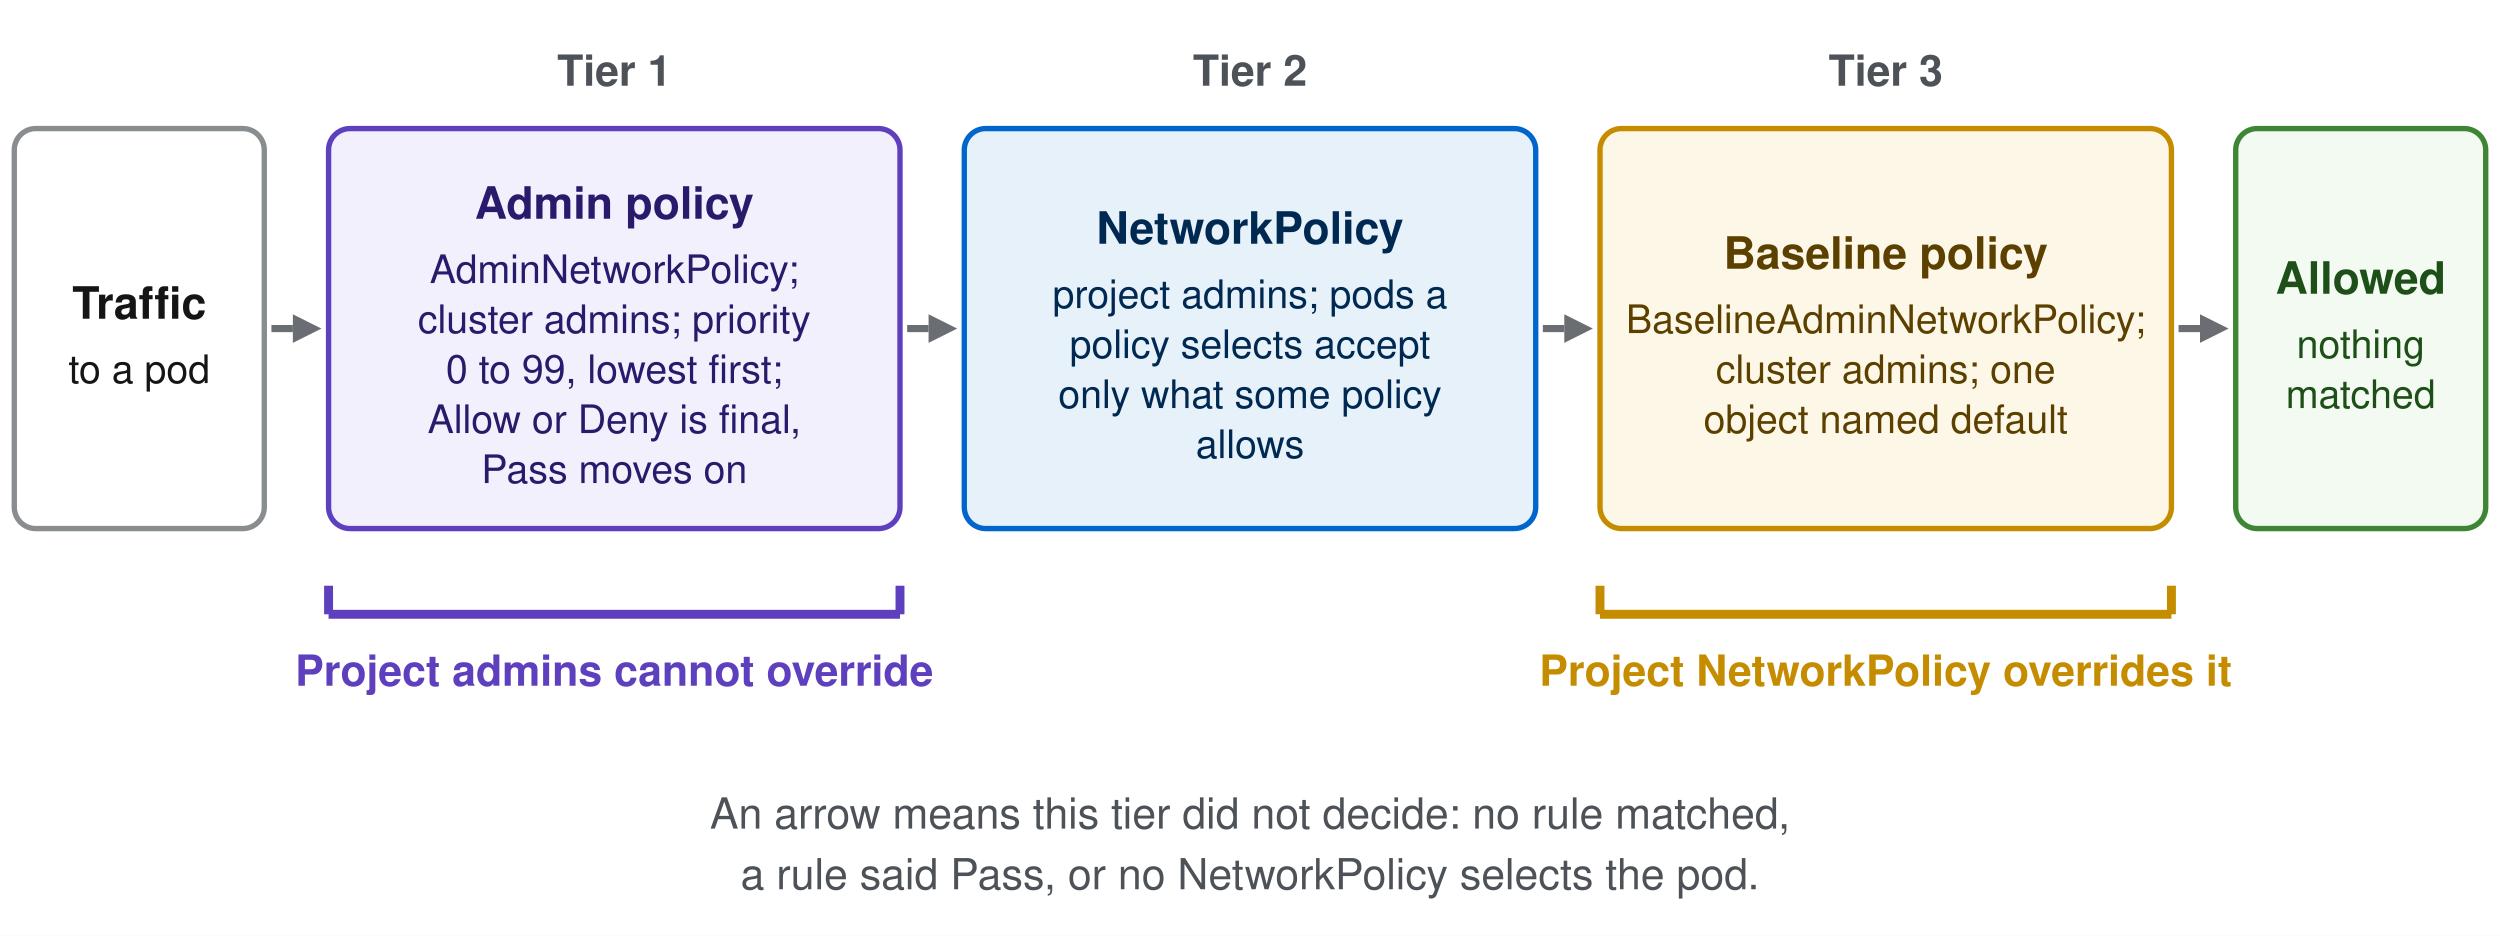
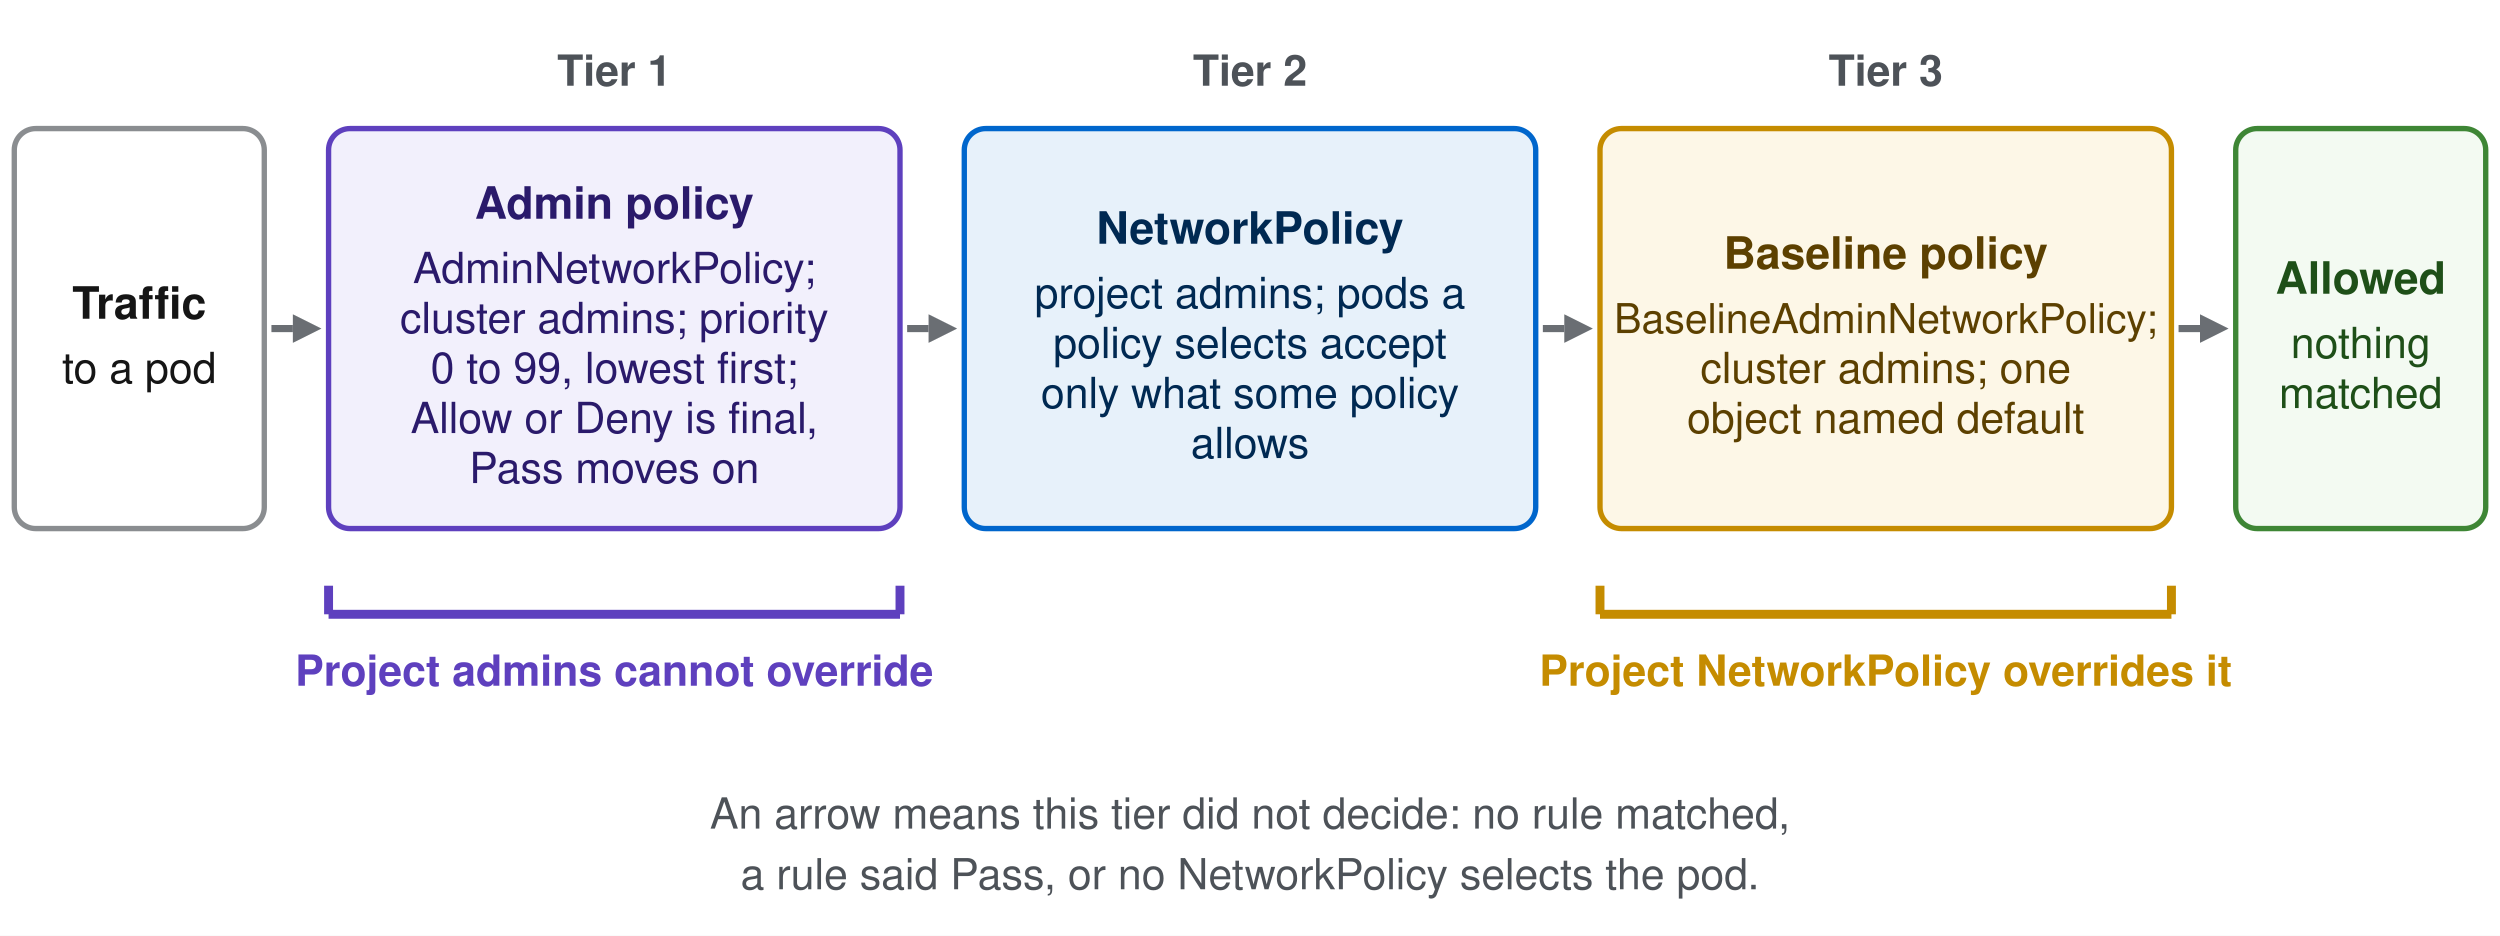
<svg xmlns="http://www.w3.org/2000/svg" width="700" height="262" viewBox="0 0 700 262">
  <rect x="0" y="0" width="700" height="262" fill="#ffffff" />
  <rect x="4" y="36" width="70" height="112" rx="6" fill="#ffffff" stroke="#8a8d90" stroke-width="1.5" />
  <text x="39.0" y="89.25" font-family="Red Hat Text, Helvetica, Arial, sans-serif" font-size="12.5" font-weight="bold" fill="#151515" text-anchor="middle">Traffic</text>
-   <text x="39.0" y="107.25" font-family="Red Hat Text, Helvetica, Arial, sans-serif" font-size="11" font-weight="normal" fill="#151515" text-anchor="middle">to a pod</text>
+   <text x="39.0" y="107.25" font-family="Red Hat Text, Helvetica, Arial, sans-serif" font-size="12" font-weight="normal" fill="#151515" text-anchor="middle">to a pod</text>
  <rect x="92" y="36" width="160" height="112" rx="6" fill="#f2f0fc" stroke="#5e40be" stroke-width="1.5" />
  <text x="172.0" y="61.25" font-family="Red Hat Text, Helvetica, Arial, sans-serif" font-size="12.5" font-weight="bold" fill="#2a1a6b" text-anchor="middle">Admin policy</text>
-   <text x="172.0" y="79.25" font-family="Red Hat Text, Helvetica, Arial, sans-serif" font-size="11" font-weight="normal" fill="#2a1a6b" text-anchor="middle">AdminNetworkPolicy;</text>
-   <text x="172.0" y="93.25" font-family="Red Hat Text, Helvetica, Arial, sans-serif" font-size="11" font-weight="normal" fill="#2a1a6b" text-anchor="middle">cluster admins; priority</text>
-   <text x="172.0" y="107.25" font-family="Red Hat Text, Helvetica, Arial, sans-serif" font-size="11" font-weight="normal" fill="#2a1a6b" text-anchor="middle">0 to 99, lowest first;</text>
-   <text x="172.0" y="121.25" font-family="Red Hat Text, Helvetica, Arial, sans-serif" font-size="11" font-weight="normal" fill="#2a1a6b" text-anchor="middle">Allow or Deny is final,</text>
-   <text x="172.0" y="135.25" font-family="Red Hat Text, Helvetica, Arial, sans-serif" font-size="11" font-weight="normal" fill="#2a1a6b" text-anchor="middle">Pass moves on</text>
+   <text x="172.0" y="79.25" font-family="Red Hat Text, Helvetica, Arial, sans-serif" font-size="12" font-weight="normal" fill="#2a1a6b" text-anchor="middle">AdminNetworkPolicy;</text>
+   <text x="172.0" y="93.25" font-family="Red Hat Text, Helvetica, Arial, sans-serif" font-size="12" font-weight="normal" fill="#2a1a6b" text-anchor="middle">cluster admins; priority</text>
+   <text x="172.0" y="107.25" font-family="Red Hat Text, Helvetica, Arial, sans-serif" font-size="12" font-weight="normal" fill="#2a1a6b" text-anchor="middle">0 to 99, lowest first;</text>
+   <text x="172.0" y="121.25" font-family="Red Hat Text, Helvetica, Arial, sans-serif" font-size="12" font-weight="normal" fill="#2a1a6b" text-anchor="middle">Allow or Deny is final,</text>
+   <text x="172.0" y="135.25" font-family="Red Hat Text, Helvetica, Arial, sans-serif" font-size="12" font-weight="normal" fill="#2a1a6b" text-anchor="middle">Pass moves on</text>
  <rect x="270" y="36" width="160" height="112" rx="6" fill="#e7f1fa" stroke="#0066cc" stroke-width="1.5" />
  <text x="350.0" y="68.25" font-family="Red Hat Text, Helvetica, Arial, sans-serif" font-size="12.5" font-weight="bold" fill="#002952" text-anchor="middle">NetworkPolicy</text>
-   <text x="350.0" y="86.25" font-family="Red Hat Text, Helvetica, Arial, sans-serif" font-size="11" font-weight="normal" fill="#002952" text-anchor="middle">project admins; pods a</text>
-   <text x="350.0" y="100.25" font-family="Red Hat Text, Helvetica, Arial, sans-serif" font-size="11" font-weight="normal" fill="#002952" text-anchor="middle">policy selects accept</text>
-   <text x="350.0" y="114.25" font-family="Red Hat Text, Helvetica, Arial, sans-serif" font-size="11" font-weight="normal" fill="#002952" text-anchor="middle">only what some policy</text>
-   <text x="350.0" y="128.25" font-family="Red Hat Text, Helvetica, Arial, sans-serif" font-size="11" font-weight="normal" fill="#002952" text-anchor="middle">allows</text>
+   <text x="350.0" y="86.25" font-family="Red Hat Text, Helvetica, Arial, sans-serif" font-size="12" font-weight="normal" fill="#002952" text-anchor="middle">project admins; pods a</text>
+   <text x="350.0" y="100.25" font-family="Red Hat Text, Helvetica, Arial, sans-serif" font-size="12" font-weight="normal" fill="#002952" text-anchor="middle">policy selects accept</text>
+   <text x="350.0" y="114.25" font-family="Red Hat Text, Helvetica, Arial, sans-serif" font-size="12" font-weight="normal" fill="#002952" text-anchor="middle">only what some policy</text>
+   <text x="350.0" y="128.25" font-family="Red Hat Text, Helvetica, Arial, sans-serif" font-size="12" font-weight="normal" fill="#002952" text-anchor="middle">allows</text>
  <rect x="448" y="36" width="160" height="112" rx="6" fill="#fdf7e7" stroke="#c58c00" stroke-width="1.5" />
  <text x="528.0" y="75.25" font-family="Red Hat Text, Helvetica, Arial, sans-serif" font-size="12.5" font-weight="bold" fill="#5c4000" text-anchor="middle">Baseline policy</text>
-   <text x="528.0" y="93.25" font-family="Red Hat Text, Helvetica, Arial, sans-serif" font-size="11" font-weight="normal" fill="#5c4000" text-anchor="middle">BaselineAdminNetworkPolicy;</text>
-   <text x="528.0" y="107.25" font-family="Red Hat Text, Helvetica, Arial, sans-serif" font-size="11" font-weight="normal" fill="#5c4000" text-anchor="middle">cluster admins; one</text>
-   <text x="528.0" y="121.25" font-family="Red Hat Text, Helvetica, Arial, sans-serif" font-size="11" font-weight="normal" fill="#5c4000" text-anchor="middle">object named default</text>
+   <text x="528.0" y="93.25" font-family="Red Hat Text, Helvetica, Arial, sans-serif" font-size="11.5" font-weight="normal" fill="#5c4000" text-anchor="middle">BaselineAdminNetworkPolicy;</text>
+   <text x="528.0" y="107.25" font-family="Red Hat Text, Helvetica, Arial, sans-serif" font-size="12" font-weight="normal" fill="#5c4000" text-anchor="middle">cluster admins; one</text>
+   <text x="528.0" y="121.25" font-family="Red Hat Text, Helvetica, Arial, sans-serif" font-size="12" font-weight="normal" fill="#5c4000" text-anchor="middle">object named default</text>
  <rect x="626" y="36" width="70" height="112" rx="6" fill="#f3faf2" stroke="#3e8635" stroke-width="1.5" />
  <text x="661.0" y="82.25" font-family="Red Hat Text, Helvetica, Arial, sans-serif" font-size="12.5" font-weight="bold" fill="#1e4f18" text-anchor="middle">Allowed</text>
-   <text x="661.0" y="100.25" font-family="Red Hat Text, Helvetica, Arial, sans-serif" font-size="11" font-weight="normal" fill="#1e4f18" text-anchor="middle">nothing</text>
-   <text x="661.0" y="114.25" font-family="Red Hat Text, Helvetica, Arial, sans-serif" font-size="11" font-weight="normal" fill="#1e4f18" text-anchor="middle">matched</text>
+   <text x="661.0" y="100.25" font-family="Red Hat Text, Helvetica, Arial, sans-serif" font-size="12" font-weight="normal" fill="#1e4f18" text-anchor="middle">nothing</text>
+   <text x="661.0" y="114.25" font-family="Red Hat Text, Helvetica, Arial, sans-serif" font-size="12" font-weight="normal" fill="#1e4f18" text-anchor="middle">matched</text>
  <line x1="76" y1="92.0" x2="82.0" y2="92.0" stroke="#6a6e73" stroke-width="2" />
  <polygon points="90,92.0 82.0,96.0 82.0,88.0" fill="#6a6e73" />
  <line x1="254" y1="92.0" x2="260.0" y2="92.0" stroke="#6a6e73" stroke-width="2" />
  <polygon points="268,92.0 260.0,96.0 260.0,88.0" fill="#6a6e73" />
  <line x1="432" y1="92.0" x2="438.0" y2="92.0" stroke="#6a6e73" stroke-width="2" />
  <polygon points="446,92.0 438.0,96.0 438.0,88.0" fill="#6a6e73" />
  <line x1="610" y1="92.0" x2="616.0" y2="92.0" stroke="#6a6e73" stroke-width="2" />
  <polygon points="624,92.0 616.0,96.0 616.0,88.0" fill="#6a6e73" />
  <text x="172" y="24" font-family="Red Hat Text, Helvetica, Arial, sans-serif" font-size="12" font-weight="bold" fill="#4d5258" text-anchor="middle">Tier 1</text>
  <text x="350" y="24" font-family="Red Hat Text, Helvetica, Arial, sans-serif" font-size="12" font-weight="bold" fill="#4d5258" text-anchor="middle">Tier 2</text>
  <text x="528" y="24" font-family="Red Hat Text, Helvetica, Arial, sans-serif" font-size="12" font-weight="bold" fill="#4d5258" text-anchor="middle">Tier 3</text>
  <line x1="92" y1="172" x2="252" y2="172" stroke="#5e40be" stroke-width="2.5" />
  <line x1="92" y1="164" x2="92" y2="172" stroke="#5e40be" stroke-width="2.5" />
  <line x1="252" y1="164" x2="252" y2="172" stroke="#5e40be" stroke-width="2.5" />
  <text x="172.0" y="192" font-family="Red Hat Text, Helvetica, Arial, sans-serif" font-size="12" font-weight="bold" fill="#5e40be" text-anchor="middle">Project admins cannot override</text>
  <line x1="448" y1="172" x2="608" y2="172" stroke="#c58c00" stroke-width="2.5" />
  <line x1="448" y1="164" x2="448" y2="172" stroke="#c58c00" stroke-width="2.5" />
  <line x1="608" y1="164" x2="608" y2="172" stroke="#c58c00" stroke-width="2.5" />
  <text x="528.0" y="192" font-family="Red Hat Text, Helvetica, Arial, sans-serif" font-size="12" font-weight="bold" fill="#c58c00" text-anchor="middle">Project NetworkPolicy overrides it</text>
  <text x="350" y="232" font-family="Red Hat Text, Helvetica, Arial, sans-serif" font-size="12" font-weight="normal" fill="#4d5258" text-anchor="middle">An arrow means this tier did not decide: no rule matched,</text>
  <text x="350" y="249" font-family="Red Hat Text, Helvetica, Arial, sans-serif" font-size="12" font-weight="normal" fill="#4d5258" text-anchor="middle">a rule said Pass, or no NetworkPolicy selects the pod.</text>
</svg>
